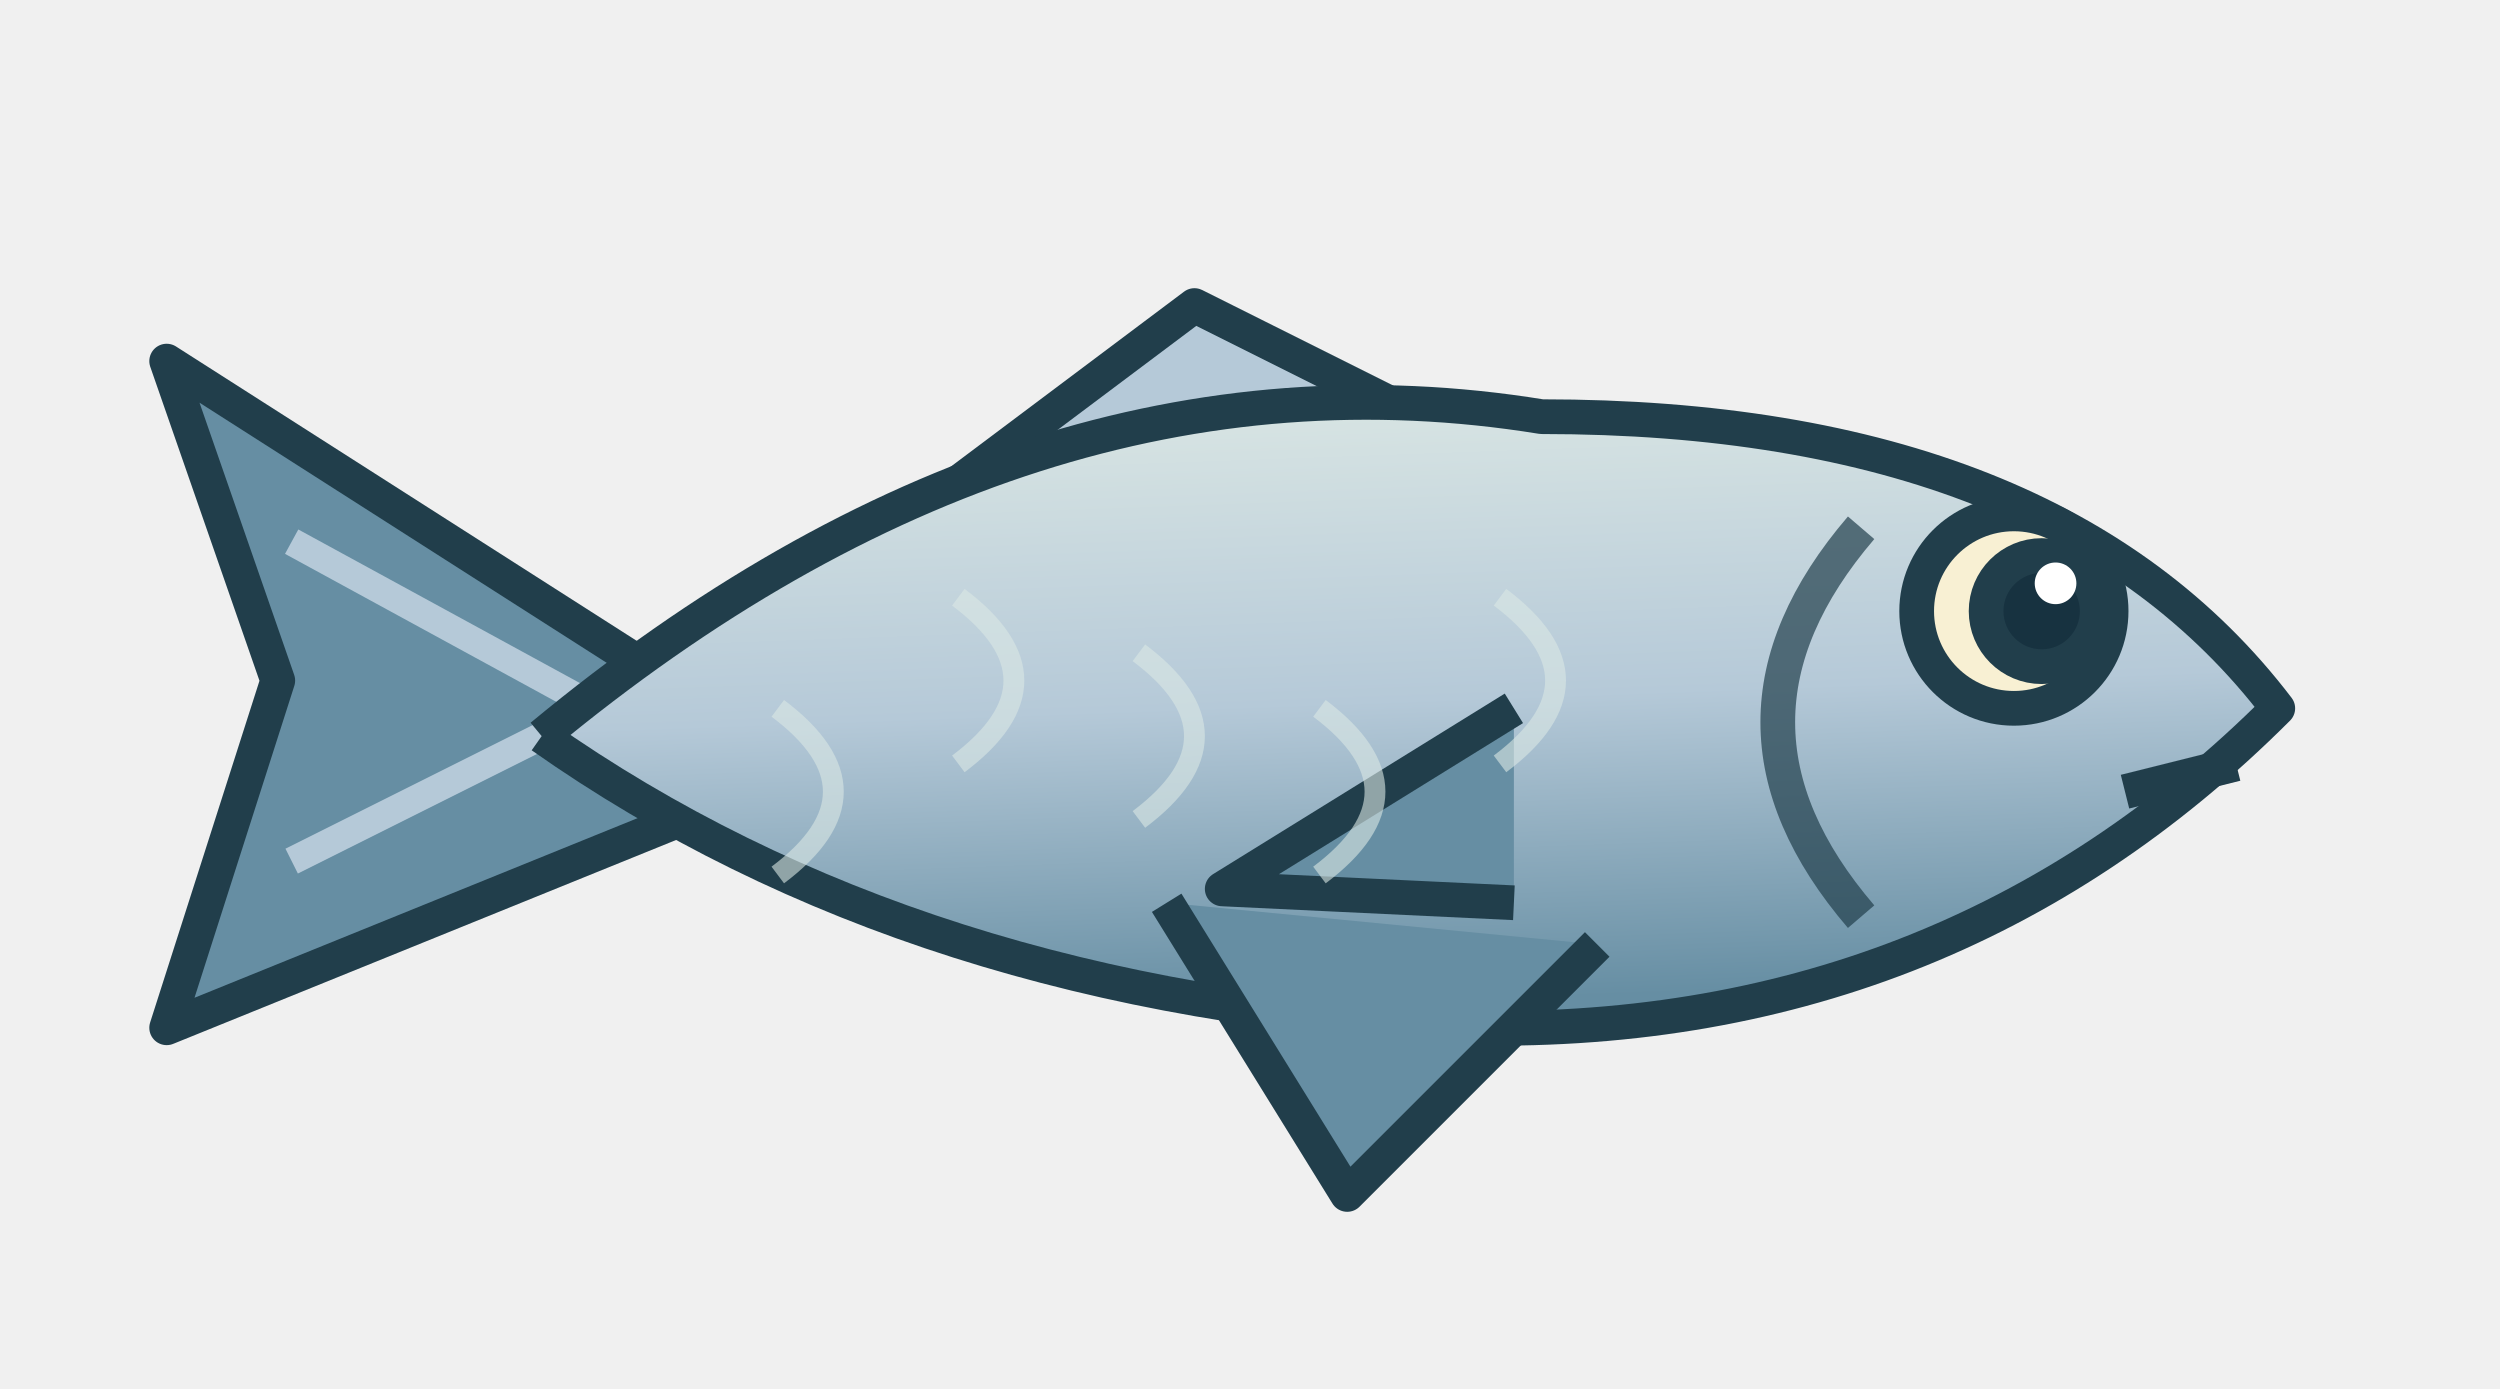
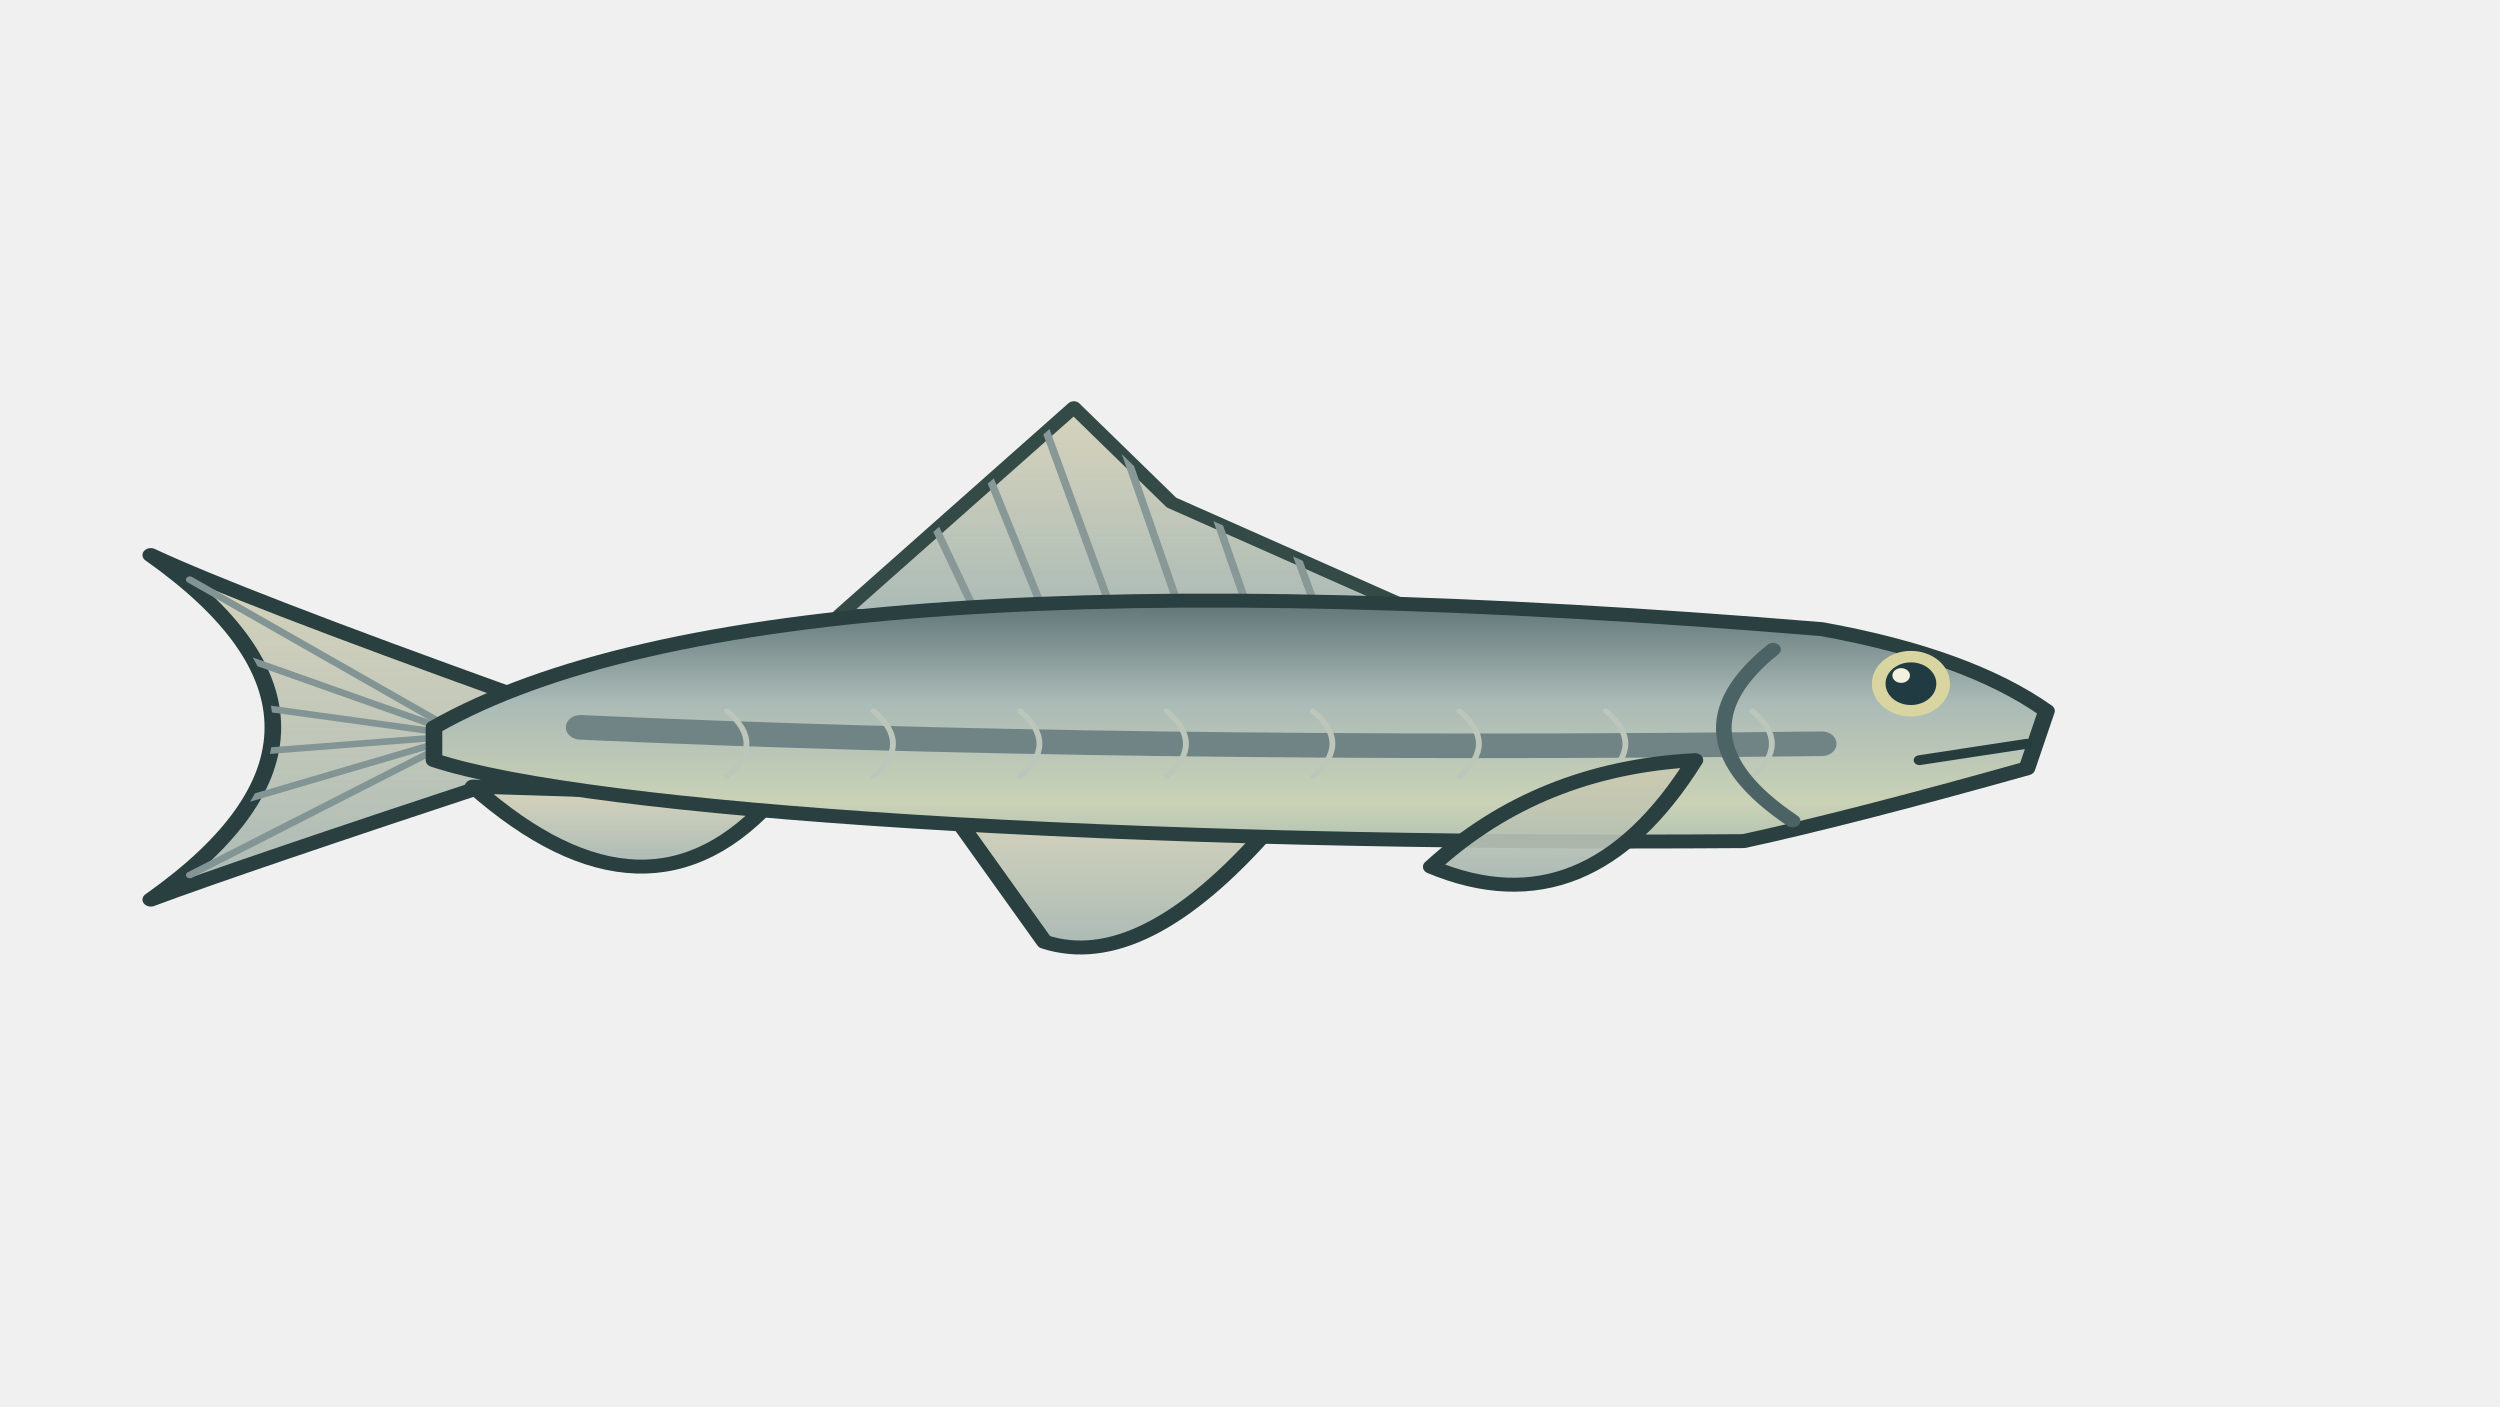
- <svg xmlns="http://www.w3.org/2000/svg" width="180" height="100" viewBox="0 0 180 100">
+ <svg xmlns="http://www.w3.org/2000/svg" width="256" height="144" viewBox="0 0 256 144">
  <defs>
-     <linearGradient id="body" x2=".1" y2="1">
-       <stop stop-color="#dbe7e4" />
-       <stop offset=".52" stop-color="#b5c9d8" />
-       <stop offset="1" stop-color="#668ea3" />
+     <linearGradient id="body" x1="0" y1="0" x2="0" y2="1">
+       <stop stop-color="#5f7476" />
+       <stop offset=".42" stop-color="#aabab6" />
+       <stop offset=".84" stop-color="#cad2b6" />
+       <stop offset="1" stop-color="#b3c3b3" />
    </linearGradient>
+     <linearGradient id="fin" x1="0" y1="1" x2="0" y2="0">
+       <stop stop-color="#aabab6" />
+       <stop offset="1" stop-color="#cecbae" stop-opacity=".78" />
+     </linearGradient>
+     <clipPath id="bodyclip">
+       <path d="M 44.44 72 C 67.44 56.42 114.96 53.00 186.56 60.03 Q 201.56 63.26 209.56 70.00 L 207.56 77.00 Q 189.56 83.02 178.56 85.87 C 114.96 86.44 60.44 82.26 44.44 76 Z" />
+     </clipPath>
  </defs>
-   <g stroke="#213e4b" stroke-width="2.5" stroke-linejoin="round">
-     <path d="M48 49 12 26 20 49 12 74 49 59" fill="#668ea3" />
-     <path d="M21 39 43 51 21 62" fill="none" stroke="#b5c9d8" stroke-width="2" />
-     <path d="M66 37 86 22 114 36" fill="#b5c9d8" />
-     <path d="M39 53 Q74 24 111 30 Q148 30 164 51 Q140 75 105 74 Q66 72 39 53" fill="url(#body)" />
-     <path d="M84 65 97 86 115 68 M109 51 88 64 109 65" fill="#668ea3" />
-     <path d="M56 51 q8 6 0 12" fill="none" stroke="#dbe7e4" stroke-opacity=".6" stroke-width="1.5" />
-     <path d="M69 43 q8 6 0 12" fill="none" stroke="#dbe7e4" stroke-opacity=".6" stroke-width="1.5" />
-     <path d="M82 47 q8 6 0 12" fill="none" stroke="#dbe7e4" stroke-opacity=".6" stroke-width="1.5" />
-     <path d="M95 51 q8 6 0 12" fill="none" stroke="#dbe7e4" stroke-opacity=".6" stroke-width="1.5" />
-     <path d="M108 43 q8 6 0 12" fill="none" stroke="#dbe7e4" stroke-opacity=".6" stroke-width="1.5" />
-     <path d="M134 38 Q122 52 134 66" fill="none" opacity=".7" />
-     <circle cx="145" cy="44" r="7" fill="#f8f0d3" />
-     <circle cx="147" cy="44" r="4" fill="#173240" />
-     <circle cx="148" cy="42" r="1.5" fill="white" stroke="none" />
-     <path d="M153 57 l8 -2" fill="none" />
+   <g transform="translate(0 14) scale(1 .84)">
+     <defs>
+       <clipPath id="tailclip">
+         <path d="M 52.44 68 Q 24.44 56 15.44 51 Q 40.44 72 15.44 93 Q 24.44 89 52.44 78 Z" fill="#fff" stroke="none" stroke-width="0" stroke-linejoin="round" stroke-linecap="round" />
+       </clipPath>
+     </defs>
+     <path d="M 52.44 68 Q 24.44 56 15.44 51 Q 40.44 72 15.44 93 Q 24.44 89 52.44 78 Z" fill="url(#fin)" stroke="#293f40" stroke-width="1.7" stroke-linejoin="round" stroke-linecap="round" />
+     <defs>
+       <clipPath id="dorsalclip">
+         <path d="M85.96 58.32 L109.96 33.00 L119.96 44.60 L145.96 58.32Z" fill="#fff" stroke="none" stroke-width="0" stroke-linejoin="round" stroke-linecap="round" />
+       </clipPath>
+     </defs>
+     <path d="M85.96 58.32 L109.96 33.00 L119.96 44.60 L145.96 58.32Z" fill="url(#fin)" stroke="#334a47" stroke-width="1.5" stroke-linejoin="round" stroke-linecap="round" />
+     <path d="M 129.96 84.35 Q 116.96 102.00 106.96 98.15 L 96.96 81.50 Z" fill="url(#fin)" stroke="#293f40" stroke-width="1.7" stroke-linejoin="round" stroke-linecap="round" />
+     <path d="M 79.44 80.36 Q 66.44 98.15 48.44 79.22 Z" fill="url(#fin)" stroke="#293f40" stroke-width="1.7" stroke-linejoin="round" stroke-linecap="round" />
+     <path d="M 47.44 73 L 19.44 54.00" fill="none" stroke="#829594" stroke-width="0.8" stroke-linejoin="round" stroke-linecap="round" clip-path="url(#tailclip)" />
+     <path d="M 47.44 73 L 19.44 61.20" fill="none" stroke="#829594" stroke-width="0.8" stroke-linejoin="round" stroke-linecap="round" clip-path="url(#tailclip)" />
+     <path d="M 47.44 73 L 19.44 68.40" fill="none" stroke="#829594" stroke-width="0.8" stroke-linejoin="round" stroke-linecap="round" clip-path="url(#tailclip)" />
+     <path d="M 47.44 73 L 19.44 75.60" fill="none" stroke="#829594" stroke-width="0.8" stroke-linejoin="round" stroke-linecap="round" clip-path="url(#tailclip)" />
+     <path d="M 47.44 73 L 19.44 82.80" fill="none" stroke="#829594" stroke-width="0.8" stroke-linejoin="round" stroke-linecap="round" clip-path="url(#tailclip)" />
+     <path d="M 47.44 73 L 19.44 90.00" fill="none" stroke="#829594" stroke-width="0.8" stroke-linejoin="round" stroke-linecap="round" clip-path="url(#tailclip)" />
+     <path d="M 99.96 58.13 L 92.96 40.58" fill="none" stroke="#879897" stroke-width="0.8" stroke-linejoin="round" stroke-linecap="round" clip-path="url(#dorsalclip)" />
+     <path d="M 106.96 58.13 L 99.96 37.57" fill="none" stroke="#879897" stroke-width="0.8" stroke-linejoin="round" stroke-linecap="round" clip-path="url(#dorsalclip)" />
+     <path d="M 113.96 58.13 L 106.96 35.34" fill="none" stroke="#879897" stroke-width="0.8" stroke-linejoin="round" stroke-linecap="round" clip-path="url(#dorsalclip)" />
+     <path d="M 120.96 58.13 L 113.96 34.15" fill="none" stroke="#879897" stroke-width="0.8" stroke-linejoin="round" stroke-linecap="round" clip-path="url(#dorsalclip)" />
+     <path d="M 127.96 58.13 L 120.96 34.15" fill="none" stroke="#879897" stroke-width="0.8" stroke-linejoin="round" stroke-linecap="round" clip-path="url(#dorsalclip)" />
+     <path d="M 134.96 58.13 L 127.96 35.34" fill="none" stroke="#879897" stroke-width="0.8" stroke-linejoin="round" stroke-linecap="round" clip-path="url(#dorsalclip)" />
+     <path d="M 44.44 72 C 67.44 56.42 114.96 53.00 186.56 60.03 Q 201.56 63.26 209.56 70.00 L 207.56 77.00 Q 189.56 83.02 178.56 85.87 C 114.96 86.44 60.44 82.26 44.44 76 Z" fill="url(#body)" stroke="#293f40" stroke-width="1.7" stroke-linejoin="round" stroke-linecap="round" />
+     <g clip-path="url(#bodyclip)">
+       <path d="M 59.44 72 Q 114.96 75 186.56 74" fill="none" stroke="#708486" stroke-width="3" stroke-linejoin="round" stroke-linecap="round" />
+       <path d="M 74.44 70 q 4 4 0 8" fill="none" stroke="#bcc6bb" stroke-width="0.6" stroke-linejoin="round" stroke-linecap="round" />
+       <path d="M 89.44 70 q 4 4 0 8" fill="none" stroke="#bcc6bb" stroke-width="0.6" stroke-linejoin="round" stroke-linecap="round" />
+       <path d="M 104.44 70 q 4 4 0 8" fill="none" stroke="#bcc6bb" stroke-width="0.6" stroke-linejoin="round" stroke-linecap="round" />
+       <path d="M 119.44 70 q 4 4 0 8" fill="none" stroke="#bcc6bb" stroke-width="0.6" stroke-linejoin="round" stroke-linecap="round" />
+       <path d="M 134.44 70 q 4 4 0 8" fill="none" stroke="#bcc6bb" stroke-width="0.6" stroke-linejoin="round" stroke-linecap="round" />
+       <path d="M 149.44 70 q 4 4 0 8" fill="none" stroke="#bcc6bb" stroke-width="0.6" stroke-linejoin="round" stroke-linecap="round" />
+       <path d="M 164.44 70 q 4 4 0 8" fill="none" stroke="#bcc6bb" stroke-width="0.6" stroke-linejoin="round" stroke-linecap="round" />
+       <path d="M 179.44 70 q 4 4 0 8" fill="none" stroke="#bcc6bb" stroke-width="0.6" stroke-linejoin="round" stroke-linecap="round" />
+     </g>
+     <path d="M 181.56 62.50 Q 170.56 73 183.56 83.40" fill="none" stroke="#4c6366" stroke-width="1.6" stroke-linejoin="round" stroke-linecap="round" />
+     <path d="M 173.56 76 Q 162.56 96.95 146.56 89 Q 157.56 77 173.56 76Z" fill="url(#fin)" stroke="#293f40" stroke-width="1.7" stroke-linejoin="round" stroke-linecap="round" />
+     <path d="M 207.56 74 l -11 2" fill="none" stroke="#273d3d" stroke-width="1.2" stroke-linejoin="round" stroke-linecap="round" />
+     <circle cx="195.68" cy="66.68" r="4.00" fill="#d9d5a0" />
+     <circle cx="195.68" cy="66.68" r="2.60" fill="#213b42" />
+     <circle cx="194.68" cy="65.68" r="0.90" fill="#f2f1df" />
  </g>
</svg>
